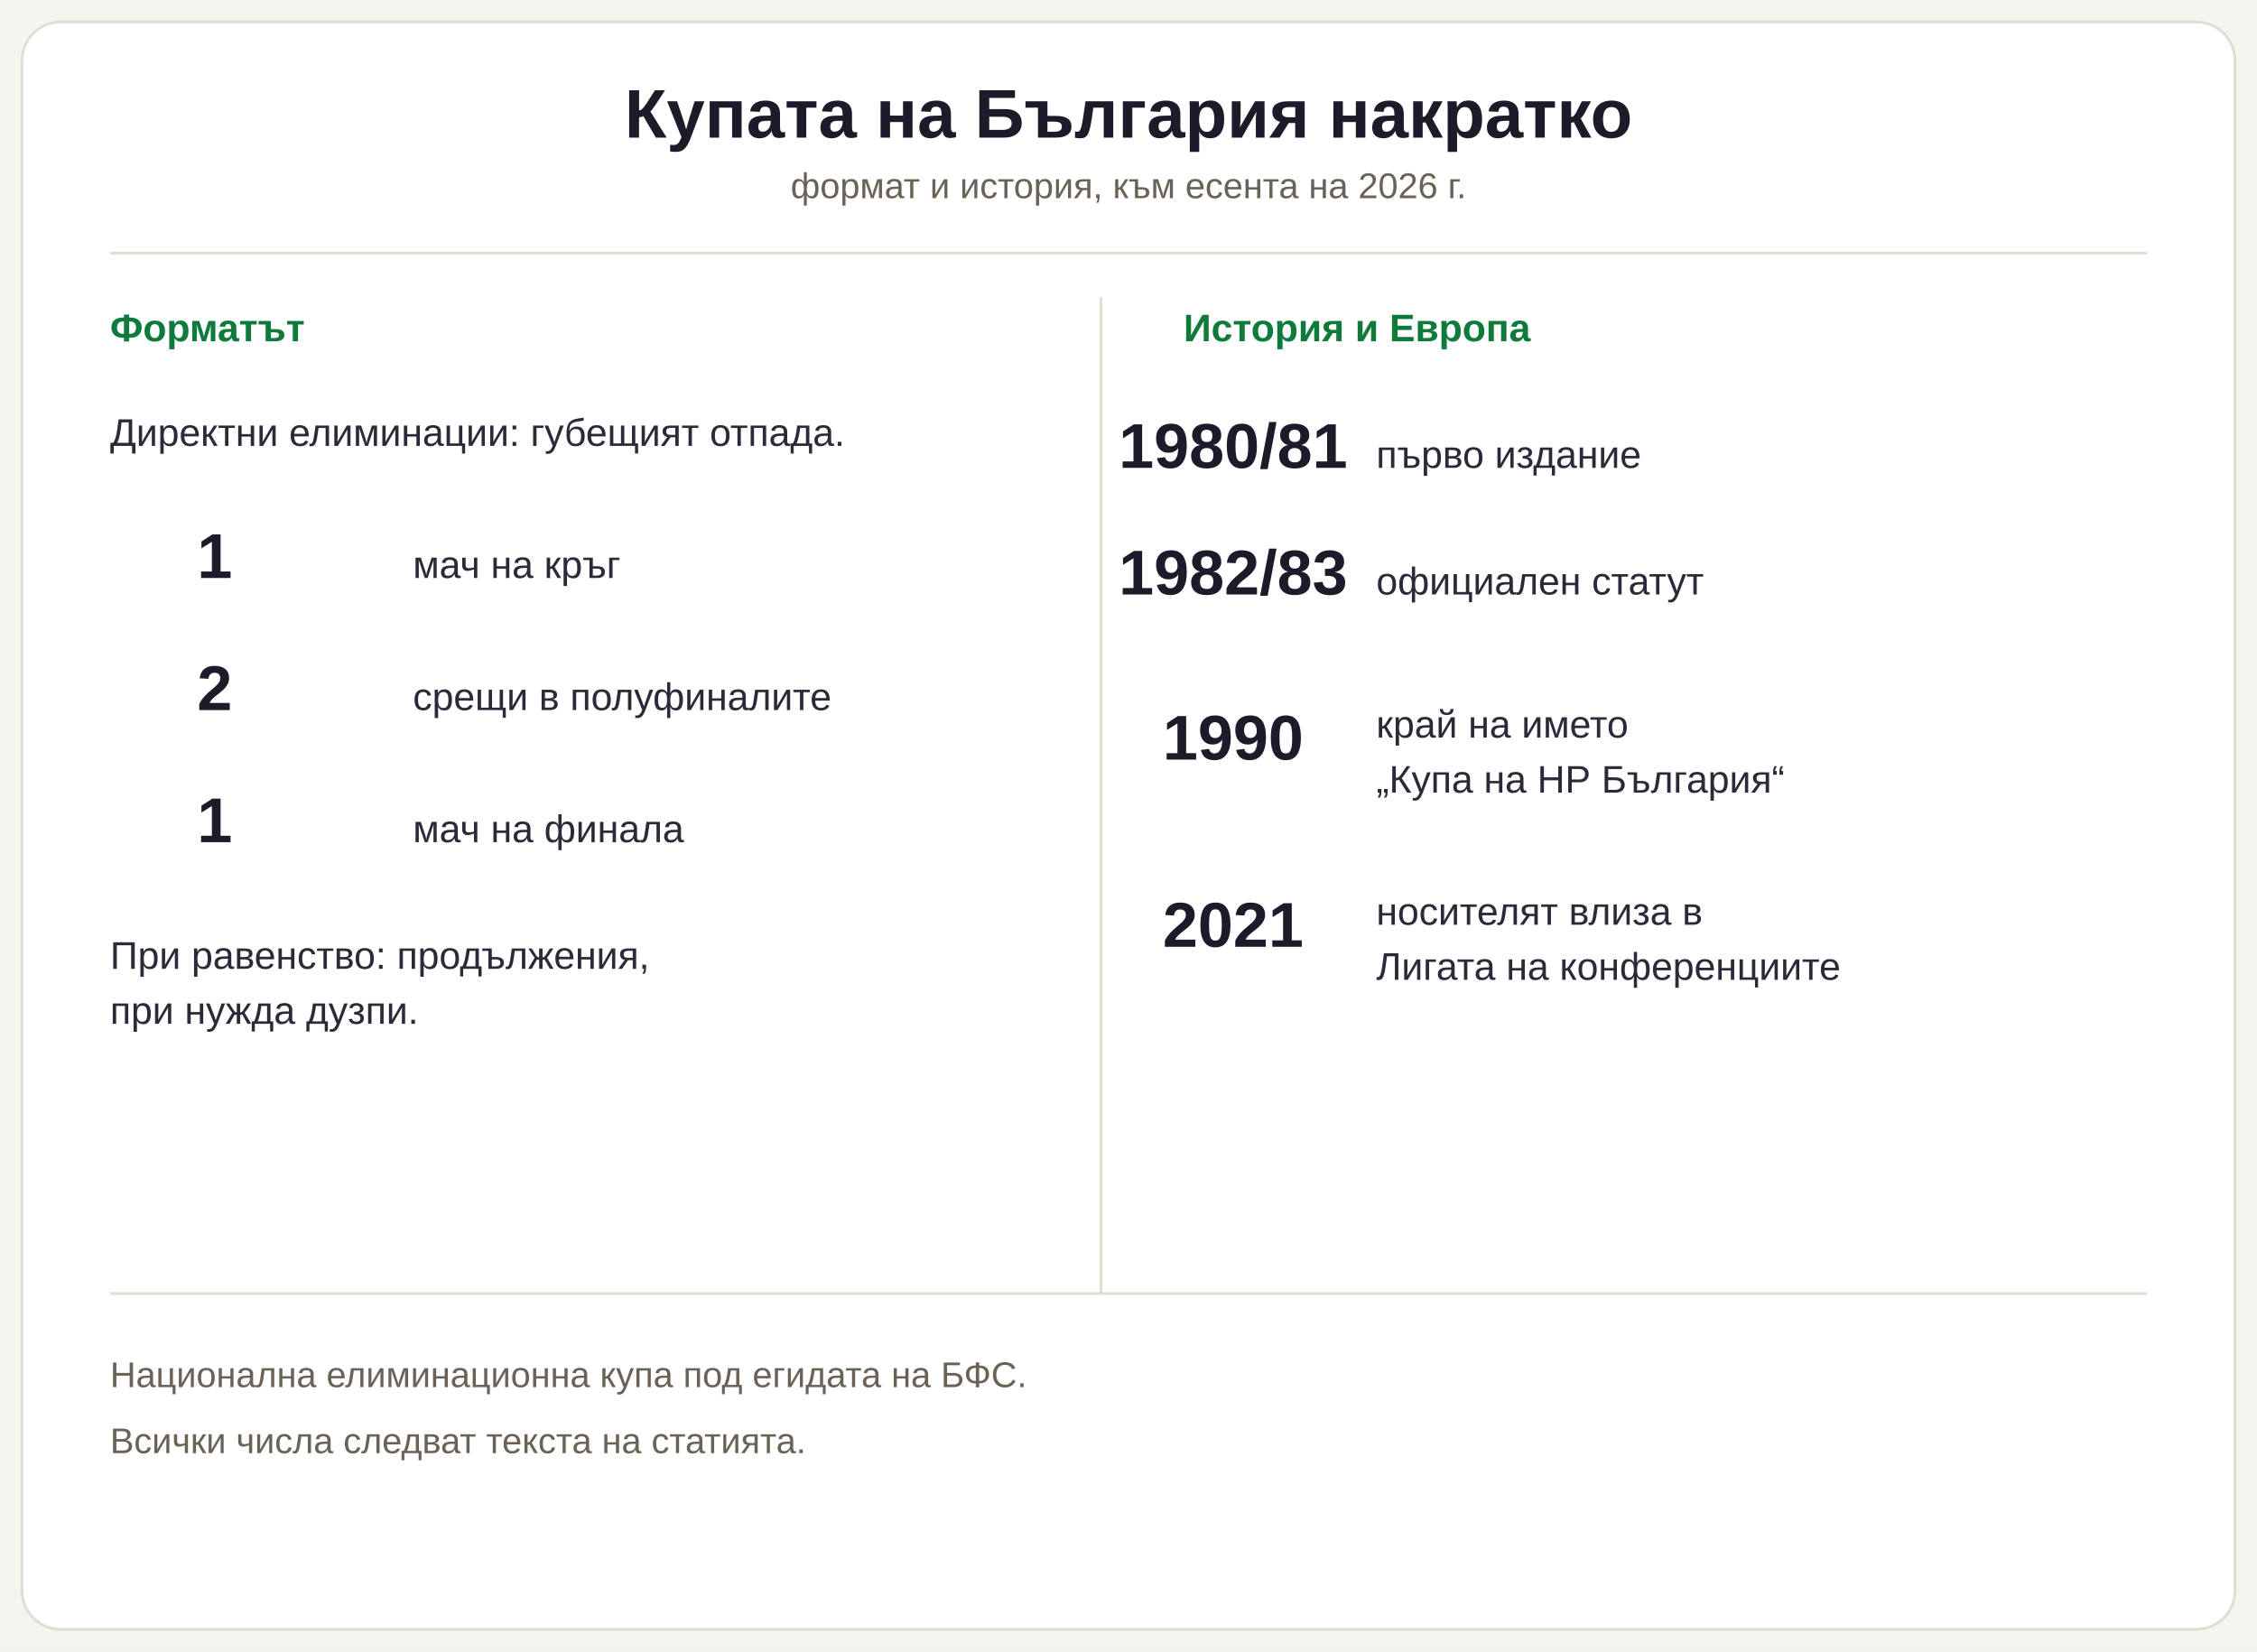
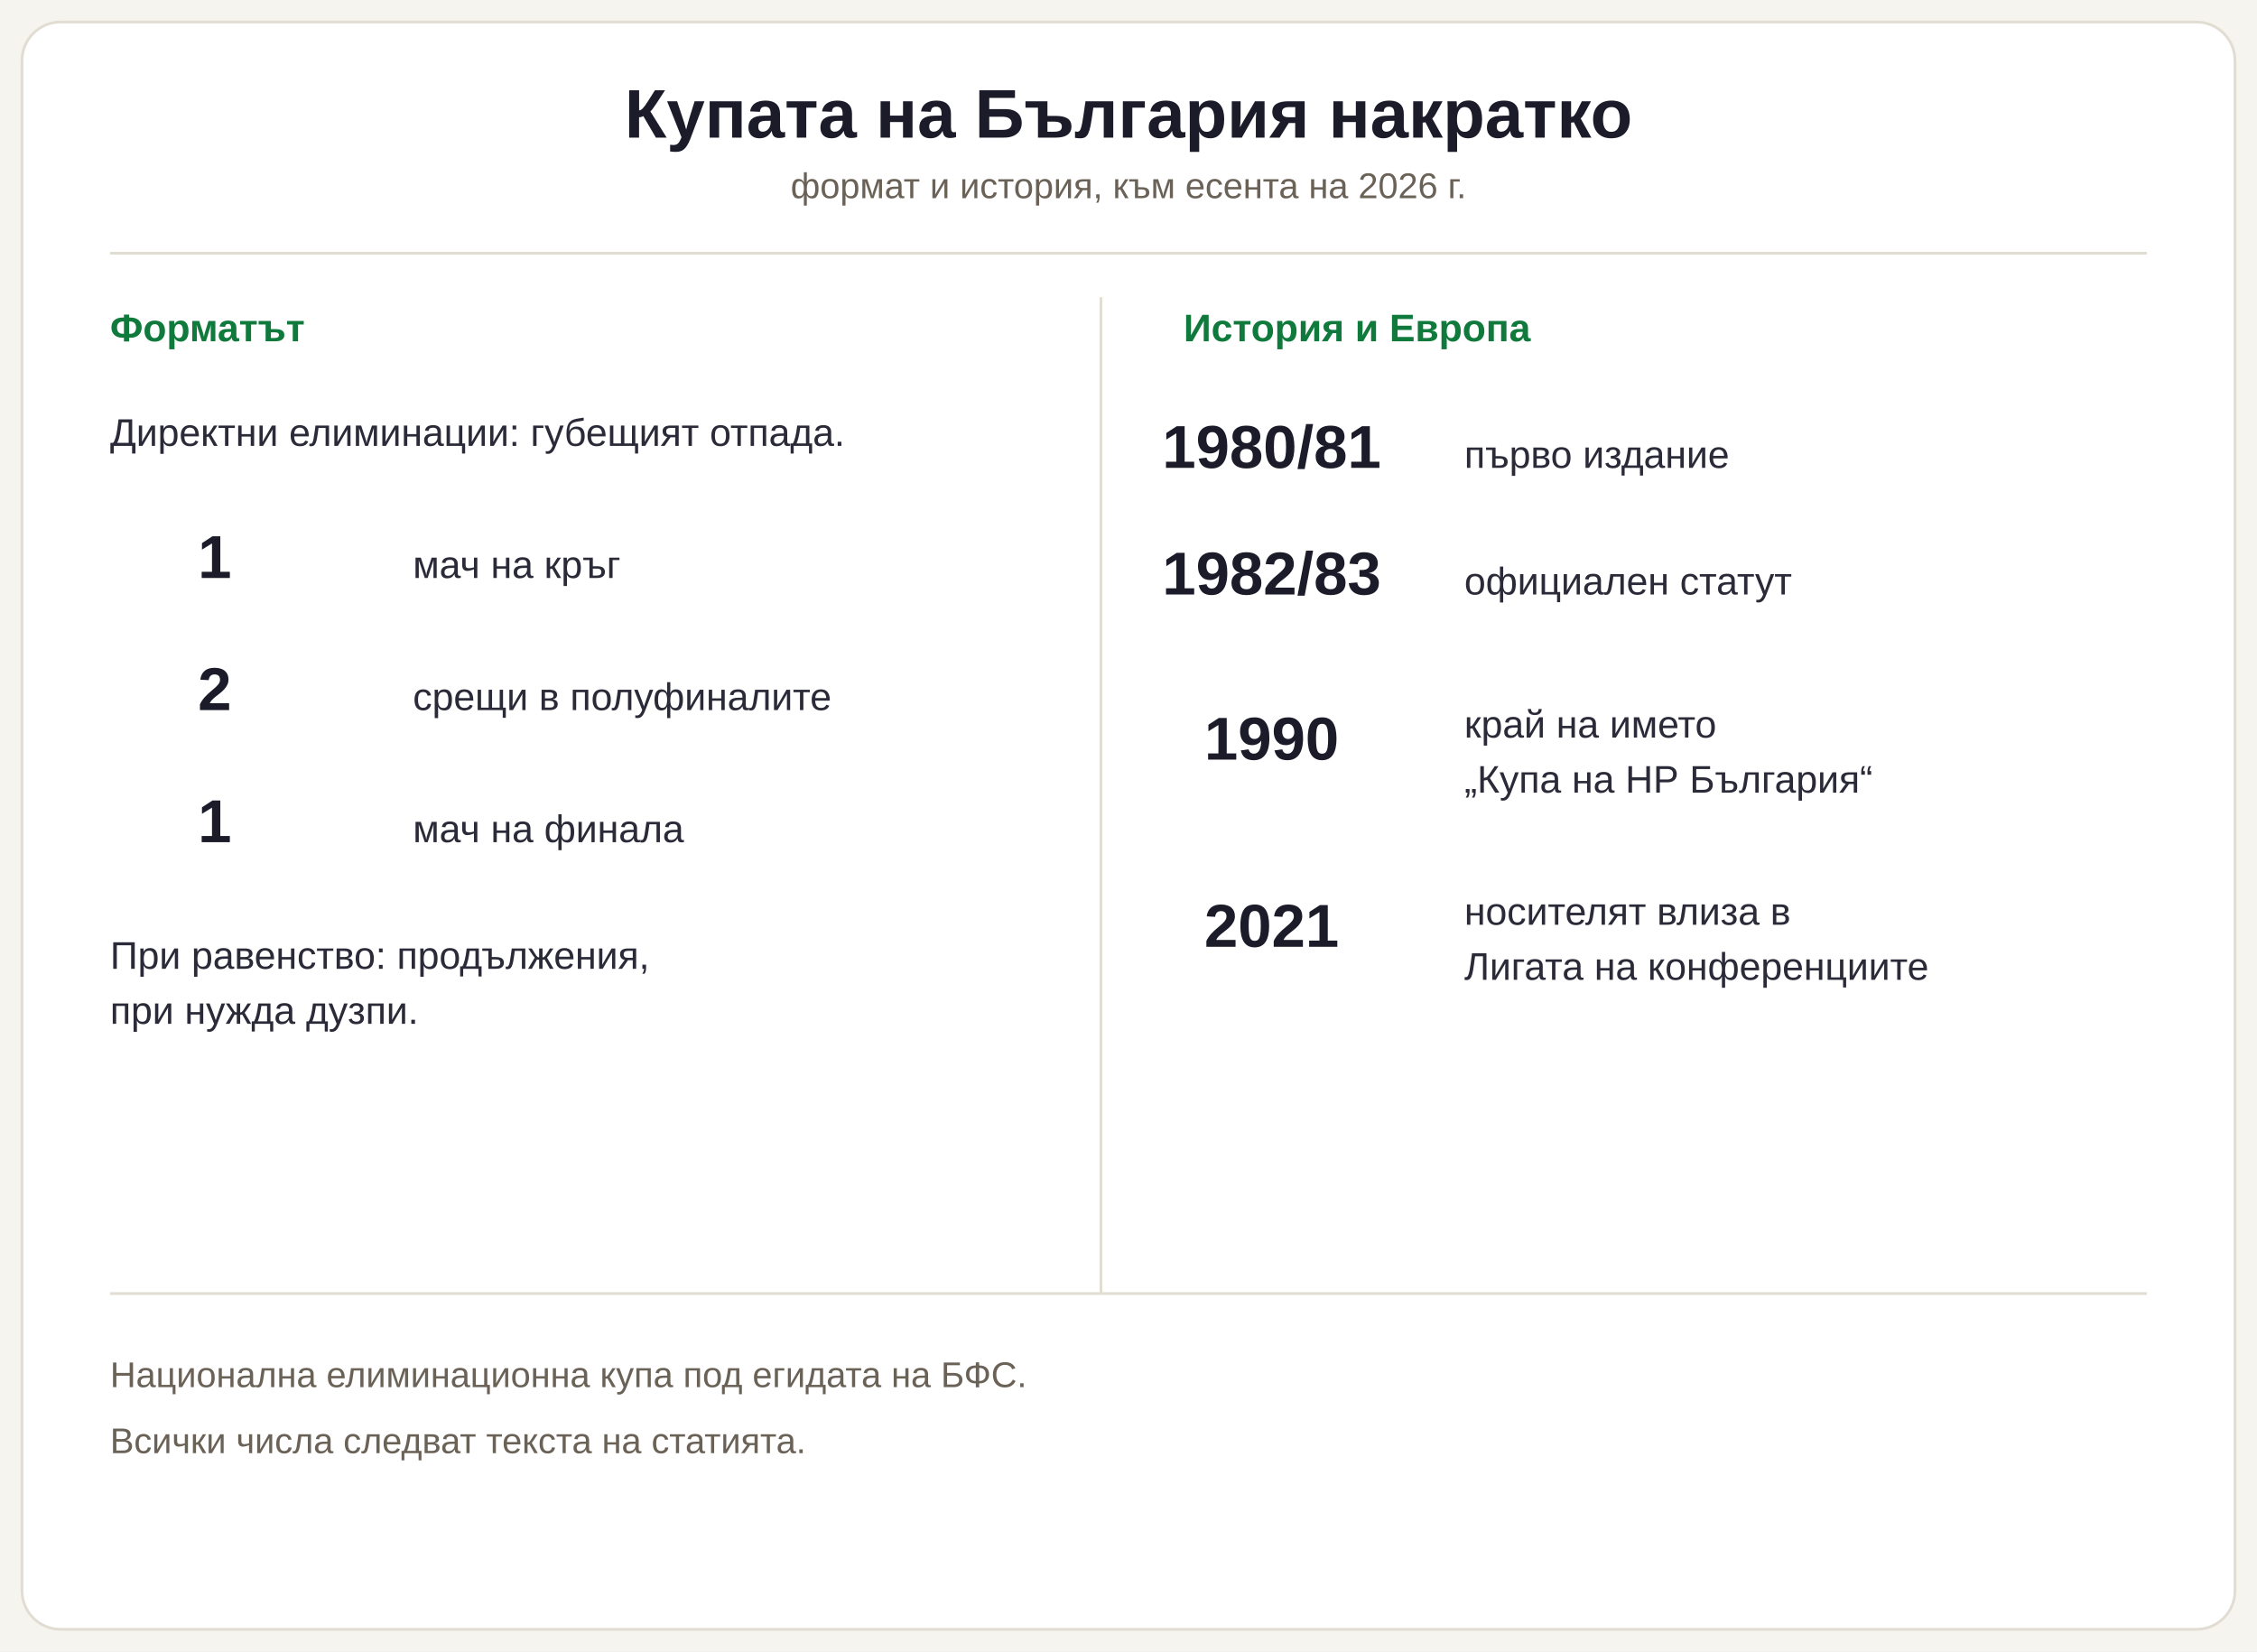
<svg xmlns="http://www.w3.org/2000/svg" viewBox="0 0 820 600" role="img" aria-label="Инфографика: формат, история и европейско място на Купата на България към есента на 2026 г.">
  <defs>
    <style>
      .bg{fill:#f6f4ef;}
      .card{fill:#ffffff;stroke:#e2ddd3;stroke-width:1;}
      .title{fill:#1b1b2a;font-family:'Segoe UI',Arial,sans-serif;font-size:25px;font-weight:700;}
      .sub{fill:#6b6257;font-family:'Segoe UI',Arial,sans-serif;font-size:13px;}
      .colh{fill:#107a3d;font-family:'Segoe UI',Arial,sans-serif;font-size:14px;font-weight:700;}
-       .big{fill:#1b1b2a;font-family:'Segoe UI',Arial,sans-serif;font-size:23px;font-weight:800;}
+       .big{fill:#1b1b2a;font-family:'Segoe UI',Arial,sans-serif;font-size:22px;font-weight:800;}
      .lbl{fill:#2a2a38;font-family:'Segoe UI',Arial,sans-serif;font-size:14px;}
      .foot{fill:#6b6257;font-family:'Segoe UI',Arial,sans-serif;font-size:13px;}
    </style>
  </defs>
  <rect class="bg" x="0" y="0" width="820" height="600" />
  <rect class="card" x="8" y="8" width="804" height="584" rx="14" />
  <text class="title" x="410" y="50" text-anchor="middle">Купата на България накратко</text>
  <text class="sub" x="410" y="72" text-anchor="middle">формат и история, към есента на 2026 г.</text>
  <line x1="40" y1="92" x2="780" y2="92" stroke="#e2ddd3" stroke-width="1" />
  <text class="colh" x="40" y="124">Форматът</text>
  <text class="lbl" x="40" y="162">Директни елиминации: губещият отпада.</text>
  <text class="big" x="78" y="210" text-anchor="middle">1</text>
  <text class="lbl" x="150" y="210">мач на кръг</text>
  <text class="big" x="78" y="258" text-anchor="middle">2</text>
  <text class="lbl" x="150" y="258">срещи в полуфиналите</text>
  <text class="big" x="78" y="306" text-anchor="middle">1</text>
  <text class="lbl" x="150" y="306">мач на финала</text>
  <text class="lbl" x="40" y="352">При равенство: продължения,</text>
  <text class="lbl" x="40" y="372">при нужда дузпи.</text>
  <line x1="400" y1="108" x2="400" y2="470" stroke="#e2ddd3" stroke-width="1" />
  <text class="colh" x="430" y="124">История и Европа</text>
-   <text class="big" x="448" y="170" text-anchor="middle">1980/81</text>
-   <text class="lbl" x="500" y="170">първо издание</text>
-   <text class="big" x="448" y="216" text-anchor="middle">1982/83</text>
-   <text class="lbl" x="500" y="216">официален статут</text>
-   <text class="big" x="448" y="276" text-anchor="middle">1990</text>
-   <text class="lbl" x="500" y="268">край на името</text>
-   <text class="lbl" x="500" y="288">„Купа на НР България“</text>
-   <text class="big" x="448" y="344" text-anchor="middle">2021</text>
-   <text class="lbl" x="500" y="336">носителят влиза в</text>
-   <text class="lbl" x="500" y="356">Лигата на конференциите</text>
+   <text class="big" x="462" y="170" text-anchor="middle">1980/81</text>
+   <text class="lbl" x="532" y="170">първо издание</text>
+   <text class="big" x="462" y="216" text-anchor="middle">1982/83</text>
+   <text class="lbl" x="532" y="216">официален статут</text>
+   <text class="big" x="462" y="276" text-anchor="middle">1990</text>
+   <text class="lbl" x="532" y="268">край на името</text>
+   <text class="lbl" x="532" y="288">„Купа на НР България“</text>
+   <text class="big" x="462" y="344" text-anchor="middle">2021</text>
+   <text class="lbl" x="532" y="336">носителят влиза в</text>
+   <text class="lbl" x="532" y="356">Лигата на конференциите</text>
  <line x1="400" y1="470" x2="780" y2="470" stroke="#e2ddd3" stroke-width="1" />
  <line x1="40" y1="470" x2="400" y2="470" stroke="#e2ddd3" stroke-width="1" />
  <text class="foot" x="40" y="504">Национална елиминационна купа под егидата на БФС.</text>
  <text class="foot" x="40" y="528">Всички числа следват текста на статията.</text>
</svg>
